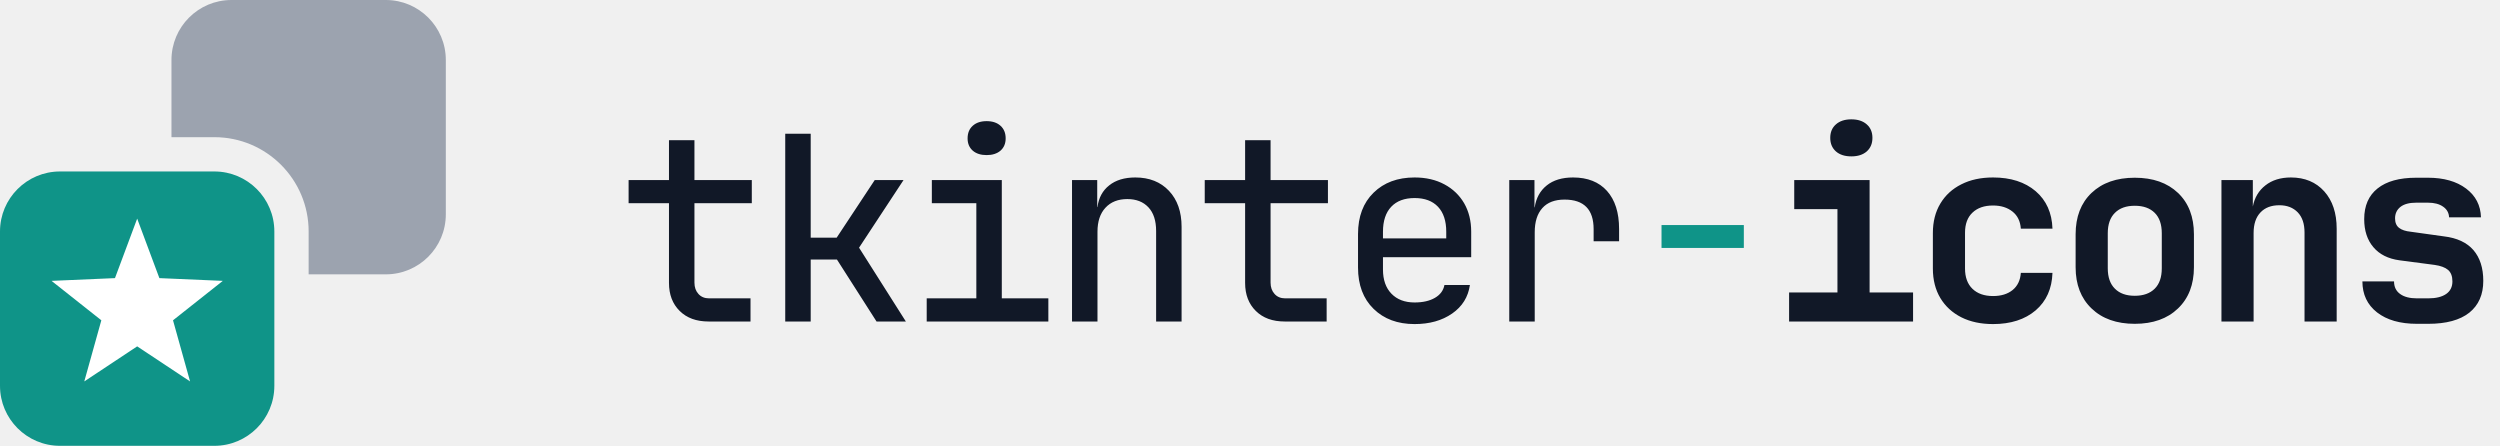
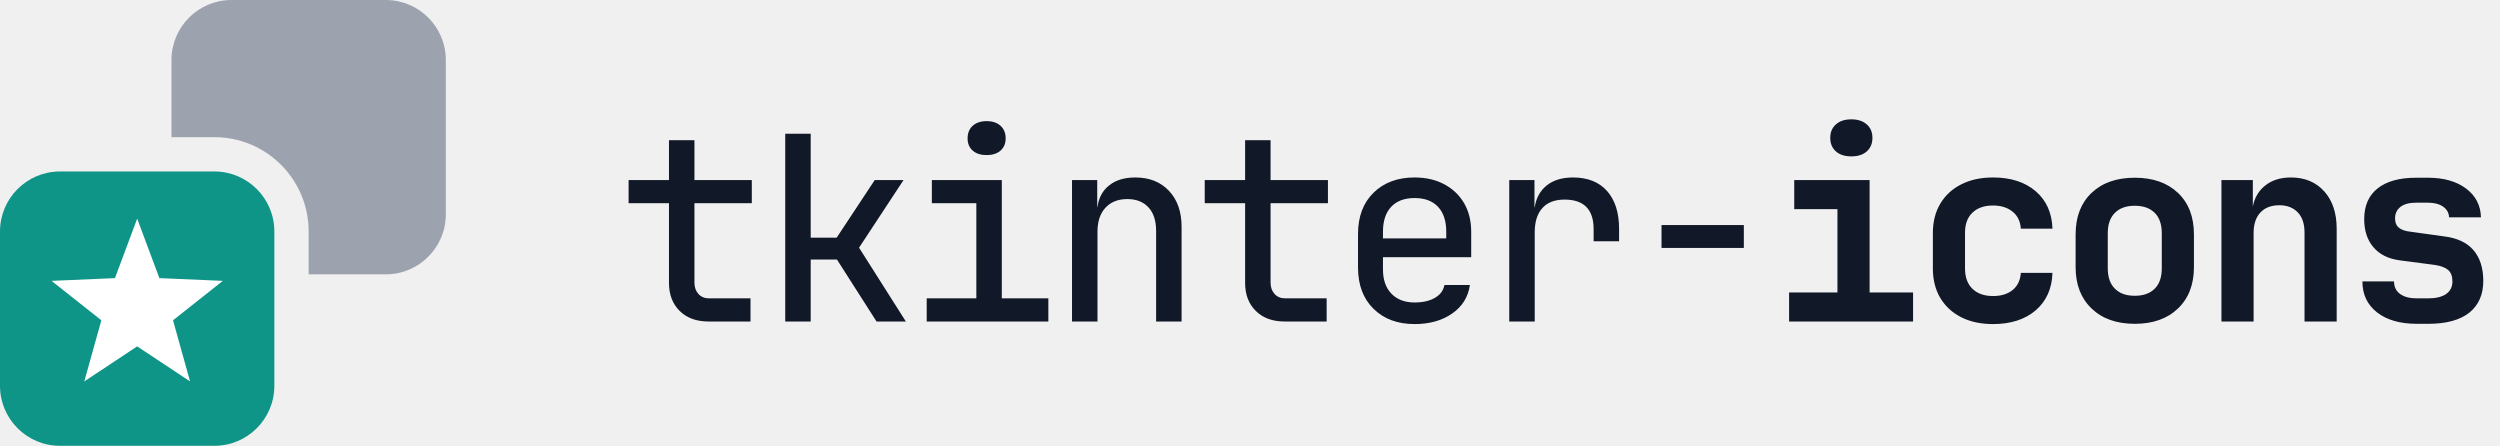
<svg xmlns="http://www.w3.org/2000/svg" width="291.6" height="52" viewBox="6 6 291.6 52" fill="none">
-   <mask id="wL" maskUnits="userSpaceOnUse" x="0" y="0" width="64" height="64">
+   <mask id="wML" maskUnits="userSpaceOnUse" x="0" y="0" width="64" height="64">
    <rect width="64" height="64" fill="#fff" />
    <rect x="2" y="22" width="40" height="40" rx="11" fill="#000" />
  </mask>
-   <rect x="26" y="6" width="32" height="32" rx="7" fill="#9CA3AF" mask="url(#wL)" />
+   <rect x="26" y="6" width="32" height="32" rx="7" fill="#9CA3AF" mask="url(#wML)" />
  <rect x="6" y="26" width="32" height="32" rx="7" fill="#0F9488" />
  <path d="M22.00 31.50 L24.59 38.44 L31.99 38.76 L26.18 43.36 L28.17 50.49 L22.00 46.40 L15.83 50.49 L17.82 43.36 L12.01 38.76 L19.41 38.44 Z" fill="#FFFFFF" />
  <path d="M88.65 43.5Q86.52 43.5 85.28 42.27Q84.03 41.04 84.03 39L84.03 29.7L79.32 29.7L79.32 27L84.03 27L84.03 22.35L87 22.35L87 27L93.69 27L93.69 29.7L87 29.7L87 38.97Q87 39.78 87.47 40.29Q87.93 40.8 88.71 40.8L93.54 40.8L93.54 43.5ZM97.59 43.5L97.59 21.6L100.56 21.6L100.56 33.72L103.59 33.72L108.03 27L111.39 27L106.2 34.89L111.66 43.5L108.24 43.5L103.62 36.27L100.56 36.27L100.56 43.5ZM114.09 43.5L114.09 40.8L119.88 40.8L119.88 29.7L114.69 29.7L114.69 27L122.85 27L122.85 40.8L128.28 40.8L128.28 43.5ZM121.08 24.09Q120.06 24.09 119.46 23.57Q118.86 23.04 118.86 22.14Q118.86 21.21 119.46 20.67Q120.06 20.13 121.08 20.13Q122.1 20.13 122.7 20.67Q123.3 21.21 123.3 22.14Q123.3 23.04 122.7 23.57Q122.1 24.09 121.08 24.09ZM131.04 43.5L131.04 27L133.98 27L133.98 30.15L134.01 30.15Q134.22 28.53 135.38 27.62Q136.53 26.7 138.42 26.7Q140.88 26.7 142.35 28.26Q143.82 29.82 143.82 32.46L143.82 43.5L140.85 43.5L140.85 32.94Q140.85 31.14 139.95 30.18Q139.05 29.22 137.49 29.22Q135.87 29.22 134.94 30.23Q134.01 31.23 134.01 33.03L134.01 43.5ZM155.85 43.5Q153.72 43.5 152.48 42.27Q151.23 41.04 151.23 39L151.23 29.7L146.52 29.7L146.52 27L151.23 27L151.23 22.35L154.2 22.35L154.2 27L160.89 27L160.89 29.7L154.2 29.7L154.2 38.97Q154.2 39.78 154.67 40.29Q155.13 40.8 155.91 40.8L160.74 40.8L160.74 43.5ZM171 43.8Q168.03 43.8 166.22 42.03Q164.4 40.26 164.4 37.2L164.4 33.3Q164.4 30.24 166.22 28.47Q168.03 26.7 171 26.7Q172.98 26.7 174.47 27.5Q175.95 28.29 176.78 29.71Q177.6 31.14 177.6 33.03L177.6 36L167.31 36L167.31 37.44Q167.31 39.24 168.3 40.26Q169.29 41.28 171 41.28Q172.44 41.28 173.37 40.74Q174.3 40.2 174.48 39.24L177.45 39.24Q177.15 41.34 175.38 42.57Q173.61 43.8 171 43.8ZM167.31 33.03L167.31 33.81L174.69 33.81L174.69 33.03Q174.69 31.14 173.73 30.12Q172.77 29.1 171 29.1Q169.23 29.1 168.27 30.12Q167.31 31.14 167.31 33.03ZM182.04 43.5L182.04 27L184.98 27L184.98 30.18L185.01 30.18Q185.25 28.56 186.41 27.63Q187.56 26.7 189.48 26.7Q192.03 26.7 193.44 28.27Q194.85 29.85 194.85 32.7L194.85 34.14L191.88 34.14L191.88 32.73Q191.88 29.28 188.49 29.28Q186.78 29.28 185.9 30.27Q185.01 31.26 185.01 33.09L185.01 43.5ZM214.68 43.5L214.68 40.11L220.32 40.11L220.32 30.39L215.28 30.39L215.28 27L224.07 27L224.07 40.11L229.14 40.11L229.14 43.5ZM221.94 24.24Q220.8 24.24 220.14 23.66Q219.48 23.07 219.48 22.08Q219.48 21.09 220.14 20.51Q220.8 19.92 221.94 19.92Q223.08 19.92 223.74 20.51Q224.4 21.09 224.4 22.08Q224.4 23.07 223.74 23.66Q223.08 24.24 221.94 24.24ZM238.47 43.8Q236.34 43.8 234.77 43.01Q233.19 42.21 232.32 40.76Q231.45 39.3 231.45 37.32L231.45 33.18Q231.45 31.2 232.32 29.75Q233.19 28.29 234.77 27.5Q236.34 26.7 238.47 26.7Q241.56 26.7 243.44 28.3Q245.31 29.91 245.4 32.67L241.71 32.67Q241.62 31.38 240.74 30.68Q239.85 29.97 238.47 29.97Q236.94 29.97 236.07 30.8Q235.2 31.62 235.2 33.15L235.2 37.32Q235.2 38.85 236.07 39.69Q236.94 40.53 238.47 40.53Q239.88 40.53 240.75 39.83Q241.62 39.12 241.71 37.83L245.4 37.83Q245.31 40.59 243.44 42.2Q241.56 43.8 238.47 43.8ZM255 43.77Q251.82 43.77 249.96 41.98Q248.1 40.2 248.1 37.17L248.1 33.33Q248.1 30.27 249.96 28.5Q251.82 26.73 255 26.73Q258.18 26.73 260.04 28.5Q261.9 30.27 261.9 33.33L261.9 37.17Q261.9 40.2 260.04 41.98Q258.18 43.77 255 43.77ZM255 40.5Q256.5 40.5 257.33 39.67Q258.15 38.85 258.15 37.29L258.15 33.21Q258.15 31.65 257.33 30.83Q256.5 30 255 30Q253.5 30 252.68 30.83Q251.85 31.65 251.85 33.21L251.85 37.29Q251.85 38.85 252.68 39.67Q253.5 40.5 255 40.5ZM265.11 43.5L265.11 27L268.77 27L268.77 30.09Q269.07 28.53 270.24 27.62Q271.41 26.7 273.21 26.7Q275.64 26.7 277.1 28.32Q278.55 29.94 278.55 32.67L278.55 43.5L274.8 43.5L274.8 33.12Q274.8 31.59 274.01 30.77Q273.21 29.94 271.86 29.94Q270.45 29.94 269.66 30.78Q268.86 31.62 268.86 33.18L268.86 43.5ZM287.91 43.77Q284.97 43.77 283.26 42.44Q281.55 41.1 281.55 38.82L285.24 38.82Q285.24 39.78 285.95 40.29Q286.65 40.8 287.91 40.8L289.23 40.8Q290.58 40.8 291.32 40.29Q292.05 39.78 292.05 38.82Q292.05 37.92 291.54 37.48Q291.03 37.05 289.98 36.9L285.87 36.36Q283.89 36.09 282.83 34.83Q281.76 33.57 281.76 31.56Q281.76 29.22 283.32 27.98Q284.88 26.73 287.82 26.73L289.2 26.73Q291.96 26.73 293.64 27.99Q295.32 29.25 295.38 31.35L291.66 31.35Q291.63 30.57 290.97 30.11Q290.31 29.64 289.2 29.64L287.82 29.64Q286.62 29.64 285.99 30.13Q285.36 30.63 285.36 31.47Q285.36 32.22 285.83 32.58Q286.29 32.94 287.19 33.03L291.06 33.57Q293.34 33.84 294.5 35.17Q295.65 36.51 295.65 38.76Q295.65 41.16 294.02 42.47Q292.38 43.77 289.23 43.77Z" fill="#111827" />
-   <path d="M199.8 34.92L199.8 32.25L209.4 32.25L209.4 34.92Z" fill="#0F9488" />
+   <path d="M199.8 34.92L199.8 32.25L209.4 32.25L209.4 34.92Z" fill="#111827" />
</svg>
